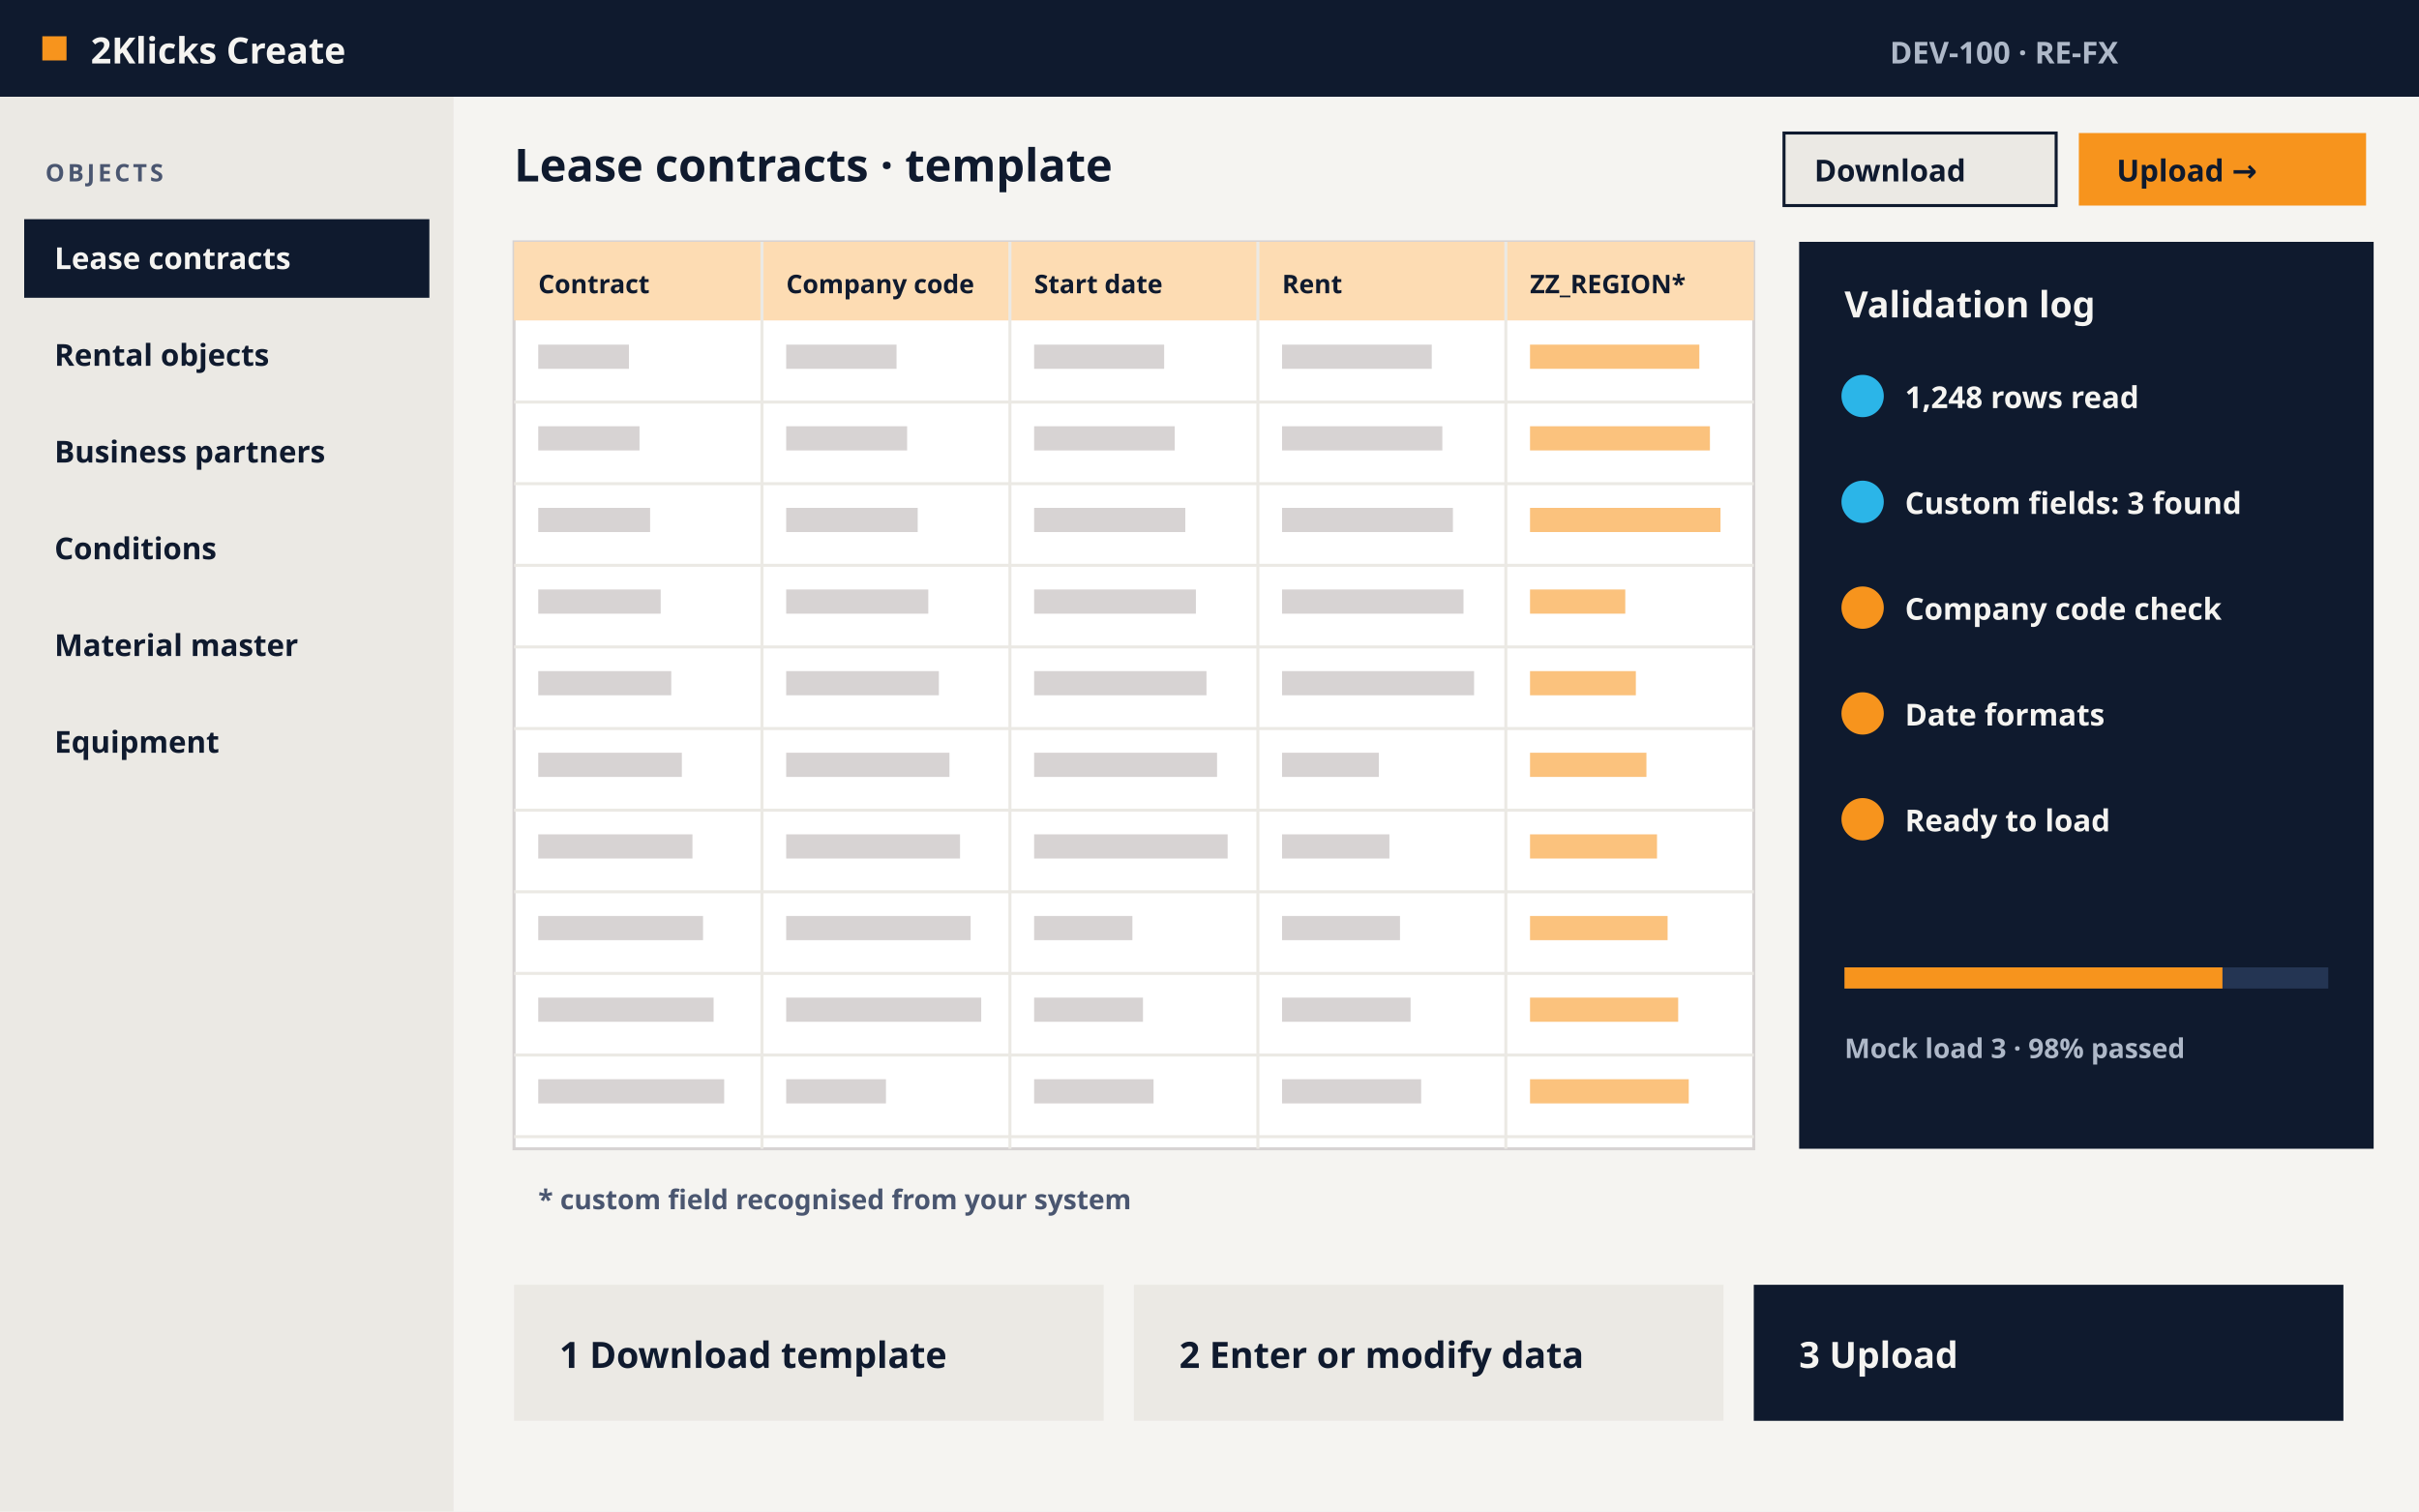
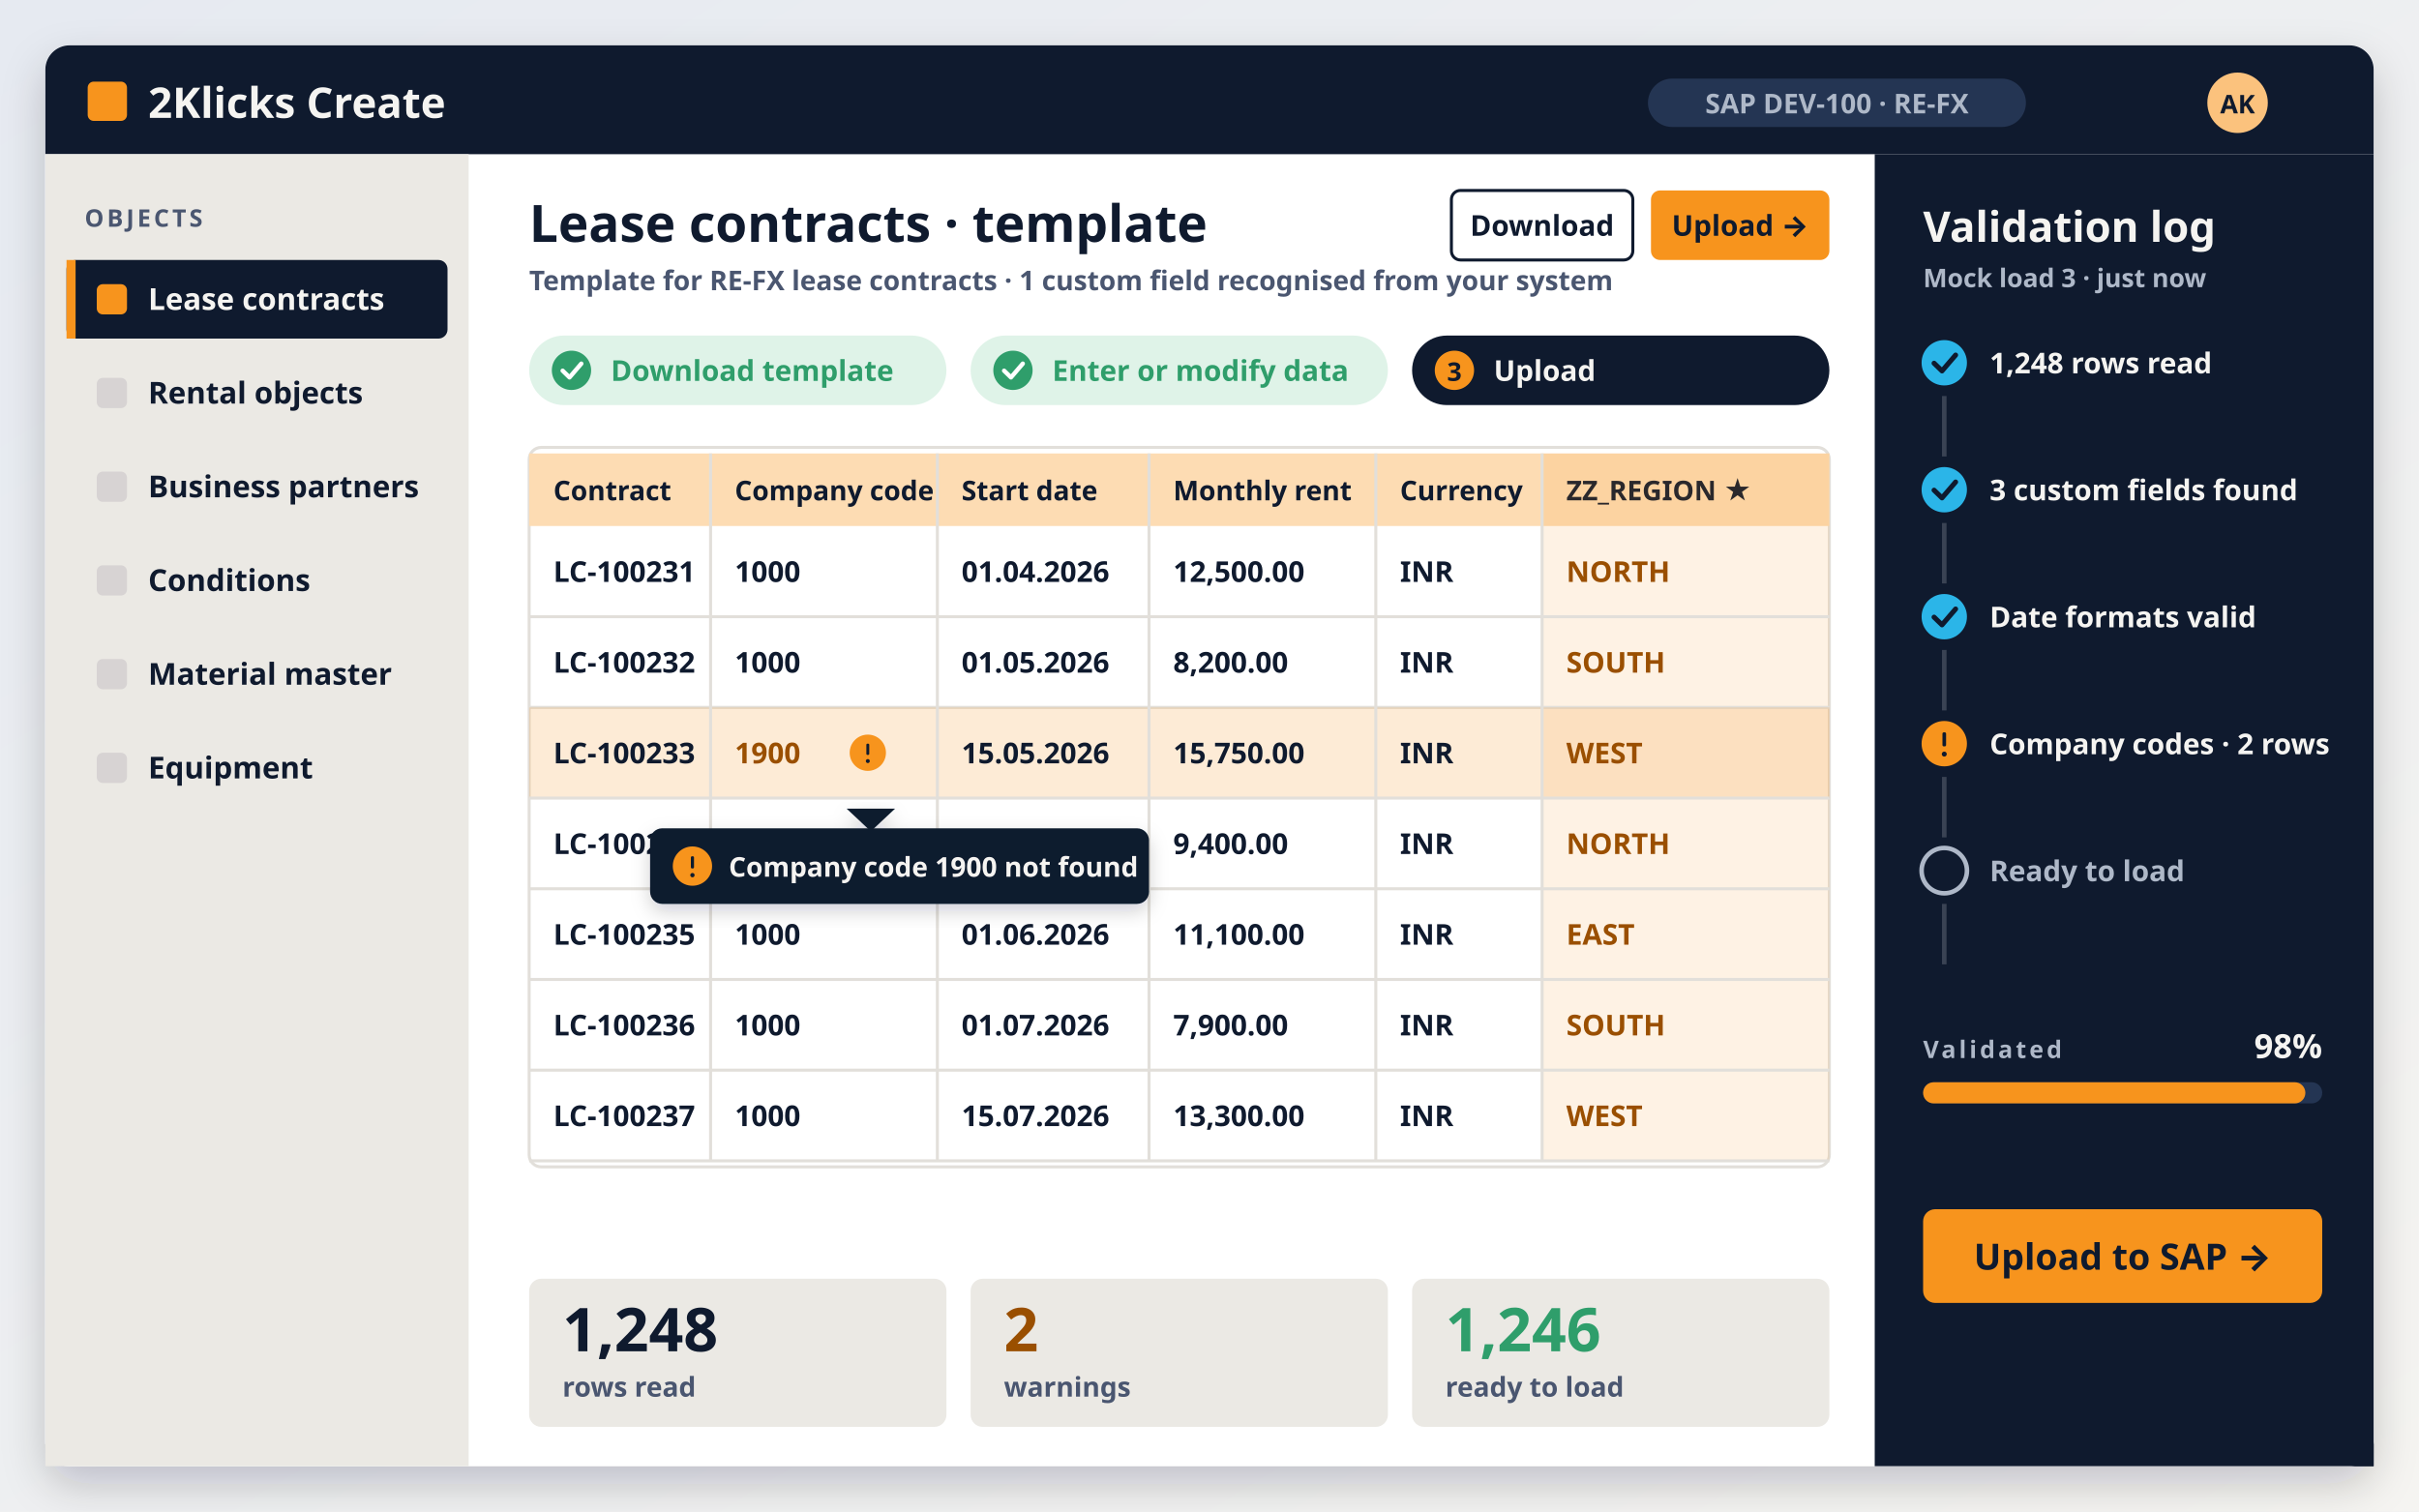
<svg xmlns="http://www.w3.org/2000/svg" viewBox="0 0 1600 1000" width="1600" height="1000">
-   <rect width="1600" height="1000" fill="#f5f4f1" />
-   <rect x="0" y="0" width="1600" height="64" fill="#0f1a2e" />
-   <rect x="28" y="24" width="16" height="16" fill="#f7941d" />
-   <text x="60" y="42" fill="#f5f4f1" font-size="24" font-weight="800" font-family="Archivo, 'Segoe UI', system-ui, sans-serif">2Klicks Create</text>
-   <text x="1250" y="42" fill="#aeb8c8" font-size="20" font-weight="600" font-family="Archivo, 'Segoe UI', system-ui, sans-serif">DEV-100 · RE-FX</text>
-   <rect x="0" y="64" width="300" height="936" fill="#ebe9e4" />
-   <text x="30" y="120" fill="#4a5670" font-size="16" font-weight="700" font-family="Archivo, 'Segoe UI', system-ui, sans-serif" letter-spacing="2">OBJECTS</text>
-   <rect x="16" y="145" width="268" height="52" fill="#0f1a2e" />
-   <text x="36" y="178" fill="#f5f4f1" font-size="20" font-weight="600" font-family="Archivo, 'Segoe UI', system-ui, sans-serif">Lease contracts</text>
-   <rect x="16" y="209" width="268" height="52" fill="#ebe9e4" />
-   <text x="36" y="242" fill="#0f1a2e" font-size="20" font-weight="600" font-family="Archivo, 'Segoe UI', system-ui, sans-serif">Rental objects</text>
-   <rect x="16" y="273" width="268" height="52" fill="#ebe9e4" />
-   <text x="36" y="306" fill="#0f1a2e" font-size="20" font-weight="600" font-family="Archivo, 'Segoe UI', system-ui, sans-serif">Business partners</text>
-   <rect x="16" y="337" width="268" height="52" fill="#ebe9e4" />
-   <text x="36" y="370" fill="#0f1a2e" font-size="20" font-weight="600" font-family="Archivo, 'Segoe UI', system-ui, sans-serif">Conditions</text>
-   <rect x="16" y="401" width="268" height="52" fill="#ebe9e4" />
-   <text x="36" y="434" fill="#0f1a2e" font-size="20" font-weight="600" font-family="Archivo, 'Segoe UI', system-ui, sans-serif">Material master</text>
-   <rect x="16" y="465" width="268" height="52" fill="#ebe9e4" />
-   <text x="36" y="498" fill="#0f1a2e" font-size="20" font-weight="600" font-family="Archivo, 'Segoe UI', system-ui, sans-serif">Equipment</text>
-   <text x="340" y="120" fill="#0f1a2e" font-size="30" font-weight="800" font-family="Archivo, 'Segoe UI', system-ui, sans-serif">Lease contracts · template</text>
-   <rect x="1180" y="88" width="180" height="48" fill="#ebe9e4" stroke="#0f1a2e" stroke-width="2" />
-   <text x="1200" y="120" fill="#0f1a2e" font-size="20" font-weight="700" font-family="Archivo, 'Segoe UI', system-ui, sans-serif">Download</text>
-   <rect x="1375" y="88" width="190" height="48" fill="#f7941d" />
-   <text x="1400" y="120" fill="#0f1a2e" font-size="20" font-weight="800" font-family="Archivo, 'Segoe UI', system-ui, sans-serif">Upload  →</text>
-   <rect x="340" y="160" width="820" height="600" fill="#ffffff" stroke="#d7d3d3" stroke-width="2" />
-   <rect x="340" y="160" width="820" height="52" fill="#fddcb3" />
-   <text x="356" y="194" fill="#0f1a2e" font-size="17" font-weight="800" font-family="Archivo, 'Segoe UI', system-ui, sans-serif">Contract</text>
-   <text x="520" y="194" fill="#0f1a2e" font-size="17" font-weight="800" font-family="Archivo, 'Segoe UI', system-ui, sans-serif">Company code</text>
-   <text x="684" y="194" fill="#0f1a2e" font-size="17" font-weight="800" font-family="Archivo, 'Segoe UI', system-ui, sans-serif">Start date</text>
-   <text x="848" y="194" fill="#0f1a2e" font-size="17" font-weight="800" font-family="Archivo, 'Segoe UI', system-ui, sans-serif">Rent</text>
-   <text x="1012" y="194" fill="#0f1a2e" font-size="17" font-weight="800" font-family="Archivo, 'Segoe UI', system-ui, sans-serif">ZZ_REGION*</text>
-   <line x1="340" y1="266" x2="1160" y2="266" stroke="#ebe9e4" stroke-width="2" />
-   <rect x="356" y="228" width="60" height="16" fill="#d7d3d3" />
-   <rect x="520" y="228" width="73" height="16" fill="#d7d3d3" />
-   <rect x="684" y="228" width="86" height="16" fill="#d7d3d3" />
-   <rect x="848" y="228" width="99" height="16" fill="#d7d3d3" />
-   <rect x="1012" y="228" width="112" height="16" fill="#fbc27d" />
-   <line x1="340" y1="320" x2="1160" y2="320" stroke="#ebe9e4" stroke-width="2" />
-   <rect x="356" y="282" width="67" height="16" fill="#d7d3d3" />
-   <rect x="520" y="282" width="80" height="16" fill="#d7d3d3" />
-   <rect x="684" y="282" width="93" height="16" fill="#d7d3d3" />
-   <rect x="848" y="282" width="106" height="16" fill="#d7d3d3" />
-   <rect x="1012" y="282" width="119" height="16" fill="#fbc27d" />
-   <line x1="340" y1="374" x2="1160" y2="374" stroke="#ebe9e4" stroke-width="2" />
-   <rect x="356" y="336" width="74" height="16" fill="#d7d3d3" />
-   <rect x="520" y="336" width="87" height="16" fill="#d7d3d3" />
-   <rect x="684" y="336" width="100" height="16" fill="#d7d3d3" />
-   <rect x="848" y="336" width="113" height="16" fill="#d7d3d3" />
-   <rect x="1012" y="336" width="126" height="16" fill="#fbc27d" />
-   <line x1="340" y1="428" x2="1160" y2="428" stroke="#ebe9e4" stroke-width="2" />
-   <rect x="356" y="390" width="81" height="16" fill="#d7d3d3" />
-   <rect x="520" y="390" width="94" height="16" fill="#d7d3d3" />
-   <rect x="684" y="390" width="107" height="16" fill="#d7d3d3" />
-   <rect x="848" y="390" width="120" height="16" fill="#d7d3d3" />
-   <rect x="1012" y="390" width="63" height="16" fill="#fbc27d" />
-   <line x1="340" y1="482" x2="1160" y2="482" stroke="#ebe9e4" stroke-width="2" />
-   <rect x="356" y="444" width="88" height="16" fill="#d7d3d3" />
-   <rect x="520" y="444" width="101" height="16" fill="#d7d3d3" />
-   <rect x="684" y="444" width="114" height="16" fill="#d7d3d3" />
-   <rect x="848" y="444" width="127" height="16" fill="#d7d3d3" />
-   <rect x="1012" y="444" width="70" height="16" fill="#fbc27d" />
-   <line x1="340" y1="536" x2="1160" y2="536" stroke="#ebe9e4" stroke-width="2" />
-   <rect x="356" y="498" width="95" height="16" fill="#d7d3d3" />
-   <rect x="520" y="498" width="108" height="16" fill="#d7d3d3" />
-   <rect x="684" y="498" width="121" height="16" fill="#d7d3d3" />
-   <rect x="848" y="498" width="64" height="16" fill="#d7d3d3" />
-   <rect x="1012" y="498" width="77" height="16" fill="#fbc27d" />
-   <line x1="340" y1="590" x2="1160" y2="590" stroke="#ebe9e4" stroke-width="2" />
-   <rect x="356" y="552" width="102" height="16" fill="#d7d3d3" />
-   <rect x="520" y="552" width="115" height="16" fill="#d7d3d3" />
-   <rect x="684" y="552" width="128" height="16" fill="#d7d3d3" />
-   <rect x="848" y="552" width="71" height="16" fill="#d7d3d3" />
-   <rect x="1012" y="552" width="84" height="16" fill="#fbc27d" />
-   <line x1="340" y1="644" x2="1160" y2="644" stroke="#ebe9e4" stroke-width="2" />
-   <rect x="356" y="606" width="109" height="16" fill="#d7d3d3" />
-   <rect x="520" y="606" width="122" height="16" fill="#d7d3d3" />
-   <rect x="684" y="606" width="65" height="16" fill="#d7d3d3" />
-   <rect x="848" y="606" width="78" height="16" fill="#d7d3d3" />
-   <rect x="1012" y="606" width="91" height="16" fill="#fbc27d" />
-   <line x1="340" y1="698" x2="1160" y2="698" stroke="#ebe9e4" stroke-width="2" />
-   <rect x="356" y="660" width="116" height="16" fill="#d7d3d3" />
-   <rect x="520" y="660" width="129" height="16" fill="#d7d3d3" />
-   <rect x="684" y="660" width="72" height="16" fill="#d7d3d3" />
-   <rect x="848" y="660" width="85" height="16" fill="#d7d3d3" />
-   <rect x="1012" y="660" width="98" height="16" fill="#fbc27d" />
-   <line x1="340" y1="752" x2="1160" y2="752" stroke="#ebe9e4" stroke-width="2" />
-   <rect x="356" y="714" width="123" height="16" fill="#d7d3d3" />
-   <rect x="520" y="714" width="66" height="16" fill="#d7d3d3" />
-   <rect x="684" y="714" width="79" height="16" fill="#d7d3d3" />
-   <rect x="848" y="714" width="92" height="16" fill="#d7d3d3" />
-   <rect x="1012" y="714" width="105" height="16" fill="#fbc27d" />
-   <line x1="504" y1="160" x2="504" y2="760" stroke="#ebe9e4" stroke-width="2" />
-   <line x1="668" y1="160" x2="668" y2="760" stroke="#ebe9e4" stroke-width="2" />
-   <line x1="832" y1="160" x2="832" y2="760" stroke="#ebe9e4" stroke-width="2" />
-   <line x1="996" y1="160" x2="996" y2="760" stroke="#ebe9e4" stroke-width="2" />
-   <text x="356" y="800" fill="#4a5670" font-size="18" font-weight="600" font-family="Archivo, 'Segoe UI', system-ui, sans-serif">* custom field recognised from your system</text>
-   <rect x="1190" y="160" width="380" height="600" fill="#0f1a2e" />
-   <text x="1220" y="210" fill="#f5f4f1" font-size="24" font-weight="800" font-family="Archivo, 'Segoe UI', system-ui, sans-serif">Validation log</text>
-   <circle cx="1232" cy="262" r="14" fill="#2bb5e8" />
-   <text x="1260" y="270" fill="#f5f4f1" font-size="20" font-weight="600" font-family="Archivo, 'Segoe UI', system-ui, sans-serif">1,248 rows read</text>
-   <circle cx="1232" cy="332" r="14" fill="#2bb5e8" />
-   <text x="1260" y="340" fill="#f5f4f1" font-size="20" font-weight="600" font-family="Archivo, 'Segoe UI', system-ui, sans-serif">Custom fields: 3 found</text>
-   <circle cx="1232" cy="402" r="14" fill="#f7941d" />
-   <text x="1260" y="410" fill="#f5f4f1" font-size="20" font-weight="600" font-family="Archivo, 'Segoe UI', system-ui, sans-serif">Company code check</text>
-   <circle cx="1232" cy="472" r="14" fill="#f7941d" />
-   <text x="1260" y="480" fill="#f5f4f1" font-size="20" font-weight="600" font-family="Archivo, 'Segoe UI', system-ui, sans-serif">Date formats</text>
-   <circle cx="1232" cy="542" r="14" fill="#f7941d" />
-   <text x="1260" y="550" fill="#f5f4f1" font-size="20" font-weight="600" font-family="Archivo, 'Segoe UI', system-ui, sans-serif">Ready to load</text>
-   <rect x="1220" y="640" width="320" height="14" fill="#243553" />
-   <rect x="1220" y="640" width="250" height="14" fill="#f7941d" />
-   <text x="1220" y="700" fill="#aeb8c8" font-size="18" font-weight="600" font-family="Archivo, 'Segoe UI', system-ui, sans-serif">Mock load 3 · 98% passed</text>
-   <rect x="340" y="850" width="390" height="90" fill="#ebe9e4" />
-   <text x="370" y="905" fill="#0f1a2e" font-size="24" font-weight="800" font-family="Archivo, 'Segoe UI', system-ui, sans-serif">1  Download template</text>
-   <rect x="750" y="850" width="390" height="90" fill="#ebe9e4" />
-   <text x="780" y="905" fill="#0f1a2e" font-size="24" font-weight="800" font-family="Archivo, 'Segoe UI', system-ui, sans-serif">2  Enter or modify data</text>
-   <rect x="1160" y="850" width="390" height="90" fill="#0f1a2e" />
-   <text x="1190" y="905" fill="#f5f4f1" font-size="24" font-weight="800" font-family="Archivo, 'Segoe UI', system-ui, sans-serif">3  Upload</text>
+   <defs>
+     <filter id="sh" x="-15%" y="-15%" width="130%" height="140%">
+       <feDropShadow dx="0" dy="12" stdDeviation="14" flood-color="#0f1a2e" flood-opacity="0.2" />
+     </filter>
+     <filter id="sh2" x="-15%" y="-15%" width="130%" height="140%">
+       <feDropShadow dx="0" dy="5" stdDeviation="6" flood-color="#0f1a2e" flood-opacity="0.18" />
+     </filter>
+     <filter id="glow" x="-50%" y="-50%" width="200%" height="200%">
+       <feGaussianBlur stdDeviation="10" />
+     </filter>
+     <linearGradient id="g1" x1="0" y1="0" x2="1" y2="1">
+       <stop offset="0" stop-color="#e6eaf1" />
+       <stop offset="1" stop-color="#f5f4f1" />
+     </linearGradient>
+   </defs>
+   <rect width="1600" height="1000" fill="url(#g1)" />
+   <g filter="url(#sh)">
+     <rect x="30" y="30" width="1540" height="940" rx="16" fill="#ffffff" />
+   </g>
+   <path d="M30,102 V46 a16,16 0 0 1 16,-16 h1508 a16,16 0 0 1 16,16 V102 Z" fill="#0f1a2e" />
+   <rect x="58" y="54" width="26" height="26" rx="4" fill="#f7941d" />
+   <text x="98" y="78" fill="#f5f4f1" font-size="28" font-weight="800" font-family="Archivo, 'Segoe UI', system-ui, -apple-system, sans-serif">2Klicks Create</text>
+   <rect x="1090" y="52" width="250" height="32" rx="16" fill="#243553" />
+   <text x="1215" y="75" fill="#aeb8c8" font-size="18" font-weight="700" font-family="Archivo, 'Segoe UI', system-ui, -apple-system, sans-serif" text-anchor="middle">SAP DEV-100 · RE-FX</text>
+   <circle cx="1480" cy="68" r="20" fill="#fbc27d" />
+   <text x="1480" y="75" fill="#0f1a2e" font-size="17" font-weight="800" font-family="Archivo, 'Segoe UI', system-ui, -apple-system, sans-serif" text-anchor="middle">AK</text>
+   <text x="1425" y="75" fill="#ffffff" font-size="1" font-weight="700" font-family="Archivo, 'Segoe UI', system-ui, -apple-system, sans-serif" />
+   <rect x="30" y="102" width="280" height="868" fill="#ebe9e4" rx="0" />
+   <text x="56" y="150" fill="#4a5670" font-size="16" font-weight="700" font-family="Archivo, 'Segoe UI', system-ui, -apple-system, sans-serif" letter-spacing="2">OBJECTS</text>
+   <rect x="44" y="172" width="252" height="52" rx="6" fill="#0f1a2e" />
+   <rect x="44" y="172" width="6" height="52" fill="#f7941d" />
+   <rect x="64" y="188" width="20" height="20" rx="4" fill="#f7941d" />
+   <text x="98" y="205" fill="#f5f4f1" font-size="20" font-weight="600" font-family="Archivo, 'Segoe UI', system-ui, -apple-system, sans-serif">Lease contracts</text>
+   <rect x="64" y="250" width="20" height="20" rx="4" fill="#d7d3d3" />
+   <text x="98" y="267" fill="#0f1a2e" font-size="20" font-weight="600" font-family="Archivo, 'Segoe UI', system-ui, -apple-system, sans-serif">Rental objects</text>
+   <rect x="64" y="312" width="20" height="20" rx="4" fill="#d7d3d3" />
+   <text x="98" y="329" fill="#0f1a2e" font-size="20" font-weight="600" font-family="Archivo, 'Segoe UI', system-ui, -apple-system, sans-serif">Business partners</text>
+   <rect x="64" y="374" width="20" height="20" rx="4" fill="#d7d3d3" />
+   <text x="98" y="391" fill="#0f1a2e" font-size="20" font-weight="600" font-family="Archivo, 'Segoe UI', system-ui, -apple-system, sans-serif">Conditions</text>
+   <rect x="64" y="436" width="20" height="20" rx="4" fill="#d7d3d3" />
+   <text x="98" y="453" fill="#0f1a2e" font-size="20" font-weight="600" font-family="Archivo, 'Segoe UI', system-ui, -apple-system, sans-serif">Material master</text>
+   <rect x="64" y="498" width="20" height="20" rx="4" fill="#d7d3d3" />
+   <text x="98" y="515" fill="#0f1a2e" font-size="20" font-weight="600" font-family="Archivo, 'Segoe UI', system-ui, -apple-system, sans-serif">Equipment</text>
+   <text x="350" y="160" fill="#0f1a2e" font-size="34" font-weight="800" font-family="Archivo, 'Segoe UI', system-ui, -apple-system, sans-serif">Lease contracts · template</text>
+   <text x="350" y="192" fill="#4a5670" font-size="18" font-weight="600" font-family="Archivo, 'Segoe UI', system-ui, -apple-system, sans-serif">Template for RE-FX lease contracts · 1 custom field recognised from your system</text>
+   <rect x="960" y="126" width="120" height="46" rx="6" fill="#ffffff" stroke="#0f1a2e" stroke-width="2" />
+   <text x="1020" y="156" fill="#0f1a2e" font-size="19" font-weight="700" font-family="Archivo, 'Segoe UI', system-ui, -apple-system, sans-serif" text-anchor="middle">Download</text>
+   <rect x="1092" y="126" width="118" height="46" rx="6" fill="#f7941d" />
+   <text x="1151" y="156" fill="#0f1a2e" font-size="19" font-weight="800" font-family="Archivo, 'Segoe UI', system-ui, -apple-system, sans-serif" text-anchor="middle">Upload →</text>
+   <rect x="350" y="222" width="276" height="46" rx="23" fill="#dff3e8" />
+   <circle cx="378" cy="245" r="13" fill="#2f9e6b" />
+   <polyline points="372.15,245.26 376.7,249.68 384.5,240.58" fill="none" stroke="#ffffff" stroke-width="2.86" stroke-linecap="round" stroke-linejoin="round" />
+   <text x="404" y="252" fill="#2f9e6b" font-size="19" font-weight="700" font-family="Archivo, 'Segoe UI', system-ui, -apple-system, sans-serif">Download template</text>
+   <rect x="642" y="222" width="276" height="46" rx="23" fill="#dff3e8" />
+   <circle cx="670" cy="245" r="13" fill="#2f9e6b" />
+   <polyline points="664.15,245.26 668.7,249.68 676.5,240.58" fill="none" stroke="#ffffff" stroke-width="2.86" stroke-linecap="round" stroke-linejoin="round" />
+   <text x="696" y="252" fill="#2f9e6b" font-size="19" font-weight="700" font-family="Archivo, 'Segoe UI', system-ui, -apple-system, sans-serif">Enter or modify data</text>
+   <rect x="934" y="222" width="276" height="46" rx="23" fill="#0f1a2e" />
+   <circle cx="962" cy="245" r="13" fill="#f7941d" />
+   <text x="962" y="252" fill="#0f1a2e" font-size="17" font-weight="800" font-family="Archivo, 'Segoe UI', system-ui, -apple-system, sans-serif" text-anchor="middle">3</text>
+   <text x="988" y="252" fill="#f5f4f1" font-size="19" font-weight="700" font-family="Archivo, 'Segoe UI', system-ui, -apple-system, sans-serif">Upload</text>
+   <rect x="350" y="296" width="860" height="476" rx="8" fill="#ffffff" stroke="#e2dfda" stroke-width="2" />
+   <rect x="350" y="300" width="860" height="48" fill="#fddcb3" />
+   <text x="366" y="331" fill="#0f1a2e" font-size="18" font-weight="800" font-family="Archivo, 'Segoe UI', system-ui, -apple-system, sans-serif">Contract</text>
+   <text x="486" y="331" fill="#0f1a2e" font-size="18" font-weight="800" font-family="Archivo, 'Segoe UI', system-ui, -apple-system, sans-serif">Company code</text>
+   <text x="636" y="331" fill="#0f1a2e" font-size="18" font-weight="800" font-family="Archivo, 'Segoe UI', system-ui, -apple-system, sans-serif">Start date</text>
+   <text x="776" y="331" fill="#0f1a2e" font-size="18" font-weight="800" font-family="Archivo, 'Segoe UI', system-ui, -apple-system, sans-serif">Monthly rent</text>
+   <text x="926" y="331" fill="#0f1a2e" font-size="18" font-weight="800" font-family="Archivo, 'Segoe UI', system-ui, -apple-system, sans-serif">Currency</text>
+   <text x="1036" y="331" fill="#0f1a2e" font-size="18" font-weight="800" font-family="Archivo, 'Segoe UI', system-ui, -apple-system, sans-serif">ZZ_REGION ★</text>
+   <rect x="1020" y="300" width="190" height="468" fill="rgba(247,148,29,0.12)" />
+   <line x1="350" y1="408" x2="1210" y2="408" stroke="#e2dfda" stroke-width="2" />
+   <text x="366" y="385" fill="#0f1a2e" font-size="19" font-weight="600" font-family="Archivo, 'Segoe UI', system-ui, -apple-system, sans-serif">LC-100231</text>
+   <text x="486" y="385" fill="#0f1a2e" font-size="19" font-weight="600" font-family="Archivo, 'Segoe UI', system-ui, -apple-system, sans-serif">1000</text>
+   <text x="636" y="385" fill="#0f1a2e" font-size="19" font-weight="600" font-family="Archivo, 'Segoe UI', system-ui, -apple-system, sans-serif">01.04.2026</text>
+   <text x="776" y="385" fill="#0f1a2e" font-size="19" font-weight="600" font-family="Archivo, 'Segoe UI', system-ui, -apple-system, sans-serif">12,500.00</text>
+   <text x="926" y="385" fill="#0f1a2e" font-size="19" font-weight="600" font-family="Archivo, 'Segoe UI', system-ui, -apple-system, sans-serif">INR</text>
+   <text x="1036" y="385" fill="#9a4f00" font-size="19" font-weight="800" font-family="Archivo, 'Segoe UI', system-ui, -apple-system, sans-serif">NORTH</text>
+   <line x1="350" y1="468" x2="1210" y2="468" stroke="#e2dfda" stroke-width="2" />
+   <text x="366" y="445" fill="#0f1a2e" font-size="19" font-weight="600" font-family="Archivo, 'Segoe UI', system-ui, -apple-system, sans-serif">LC-100232</text>
+   <text x="486" y="445" fill="#0f1a2e" font-size="19" font-weight="600" font-family="Archivo, 'Segoe UI', system-ui, -apple-system, sans-serif">1000</text>
+   <text x="636" y="445" fill="#0f1a2e" font-size="19" font-weight="600" font-family="Archivo, 'Segoe UI', system-ui, -apple-system, sans-serif">01.05.2026</text>
+   <text x="776" y="445" fill="#0f1a2e" font-size="19" font-weight="600" font-family="Archivo, 'Segoe UI', system-ui, -apple-system, sans-serif">8,200.00</text>
+   <text x="926" y="445" fill="#0f1a2e" font-size="19" font-weight="600" font-family="Archivo, 'Segoe UI', system-ui, -apple-system, sans-serif">INR</text>
+   <text x="1036" y="445" fill="#9a4f00" font-size="19" font-weight="800" font-family="Archivo, 'Segoe UI', system-ui, -apple-system, sans-serif">SOUTH</text>
+   <rect x="350" y="468" width="860" height="60" fill="rgba(247,148,29,0.18)" />
+   <line x1="350" y1="528" x2="1210" y2="528" stroke="#e2dfda" stroke-width="2" />
+   <text x="366" y="505" fill="#0f1a2e" font-size="19" font-weight="600" font-family="Archivo, 'Segoe UI', system-ui, -apple-system, sans-serif">LC-100233</text>
+   <text x="486" y="505" fill="#9a4f00" font-size="19" font-weight="800" font-family="Archivo, 'Segoe UI', system-ui, -apple-system, sans-serif">1900</text>
+   <text x="636" y="505" fill="#0f1a2e" font-size="19" font-weight="600" font-family="Archivo, 'Segoe UI', system-ui, -apple-system, sans-serif">15.05.2026</text>
+   <text x="776" y="505" fill="#0f1a2e" font-size="19" font-weight="600" font-family="Archivo, 'Segoe UI', system-ui, -apple-system, sans-serif">15,750.00</text>
+   <text x="926" y="505" fill="#0f1a2e" font-size="19" font-weight="600" font-family="Archivo, 'Segoe UI', system-ui, -apple-system, sans-serif">INR</text>
+   <text x="1036" y="505" fill="#9a4f00" font-size="19" font-weight="800" font-family="Archivo, 'Segoe UI', system-ui, -apple-system, sans-serif">WEST</text>
+   <circle cx="574" cy="498" r="12" fill="#f7941d" />
+   <rect x="573.04" y="492" width="1.92" height="7.44" fill="#0f1a2e" rx="0.72" />
+   <circle cx="574" cy="503.52" r="1.32" fill="#0f1a2e" />
+   <line x1="350" y1="588" x2="1210" y2="588" stroke="#e2dfda" stroke-width="2" />
+   <text x="366" y="565" fill="#0f1a2e" font-size="19" font-weight="600" font-family="Archivo, 'Segoe UI', system-ui, -apple-system, sans-serif">LC-100234</text>
+   <text x="486" y="565" fill="#0f1a2e" font-size="19" font-weight="600" font-family="Archivo, 'Segoe UI', system-ui, -apple-system, sans-serif">1000</text>
+   <text x="636" y="565" fill="#0f1a2e" font-size="19" font-weight="600" font-family="Archivo, 'Segoe UI', system-ui, -apple-system, sans-serif">01.06.2026</text>
+   <text x="776" y="565" fill="#0f1a2e" font-size="19" font-weight="600" font-family="Archivo, 'Segoe UI', system-ui, -apple-system, sans-serif">9,400.00</text>
+   <text x="926" y="565" fill="#0f1a2e" font-size="19" font-weight="600" font-family="Archivo, 'Segoe UI', system-ui, -apple-system, sans-serif">INR</text>
+   <text x="1036" y="565" fill="#9a4f00" font-size="19" font-weight="800" font-family="Archivo, 'Segoe UI', system-ui, -apple-system, sans-serif">NORTH</text>
+   <line x1="350" y1="648" x2="1210" y2="648" stroke="#e2dfda" stroke-width="2" />
+   <text x="366" y="625" fill="#0f1a2e" font-size="19" font-weight="600" font-family="Archivo, 'Segoe UI', system-ui, -apple-system, sans-serif">LC-100235</text>
+   <text x="486" y="625" fill="#0f1a2e" font-size="19" font-weight="600" font-family="Archivo, 'Segoe UI', system-ui, -apple-system, sans-serif">1000</text>
+   <text x="636" y="625" fill="#0f1a2e" font-size="19" font-weight="600" font-family="Archivo, 'Segoe UI', system-ui, -apple-system, sans-serif">01.06.2026</text>
+   <text x="776" y="625" fill="#0f1a2e" font-size="19" font-weight="600" font-family="Archivo, 'Segoe UI', system-ui, -apple-system, sans-serif">11,100.00</text>
+   <text x="926" y="625" fill="#0f1a2e" font-size="19" font-weight="600" font-family="Archivo, 'Segoe UI', system-ui, -apple-system, sans-serif">INR</text>
+   <text x="1036" y="625" fill="#9a4f00" font-size="19" font-weight="800" font-family="Archivo, 'Segoe UI', system-ui, -apple-system, sans-serif">EAST</text>
+   <line x1="350" y1="708" x2="1210" y2="708" stroke="#e2dfda" stroke-width="2" />
+   <text x="366" y="685" fill="#0f1a2e" font-size="19" font-weight="600" font-family="Archivo, 'Segoe UI', system-ui, -apple-system, sans-serif">LC-100236</text>
+   <text x="486" y="685" fill="#0f1a2e" font-size="19" font-weight="600" font-family="Archivo, 'Segoe UI', system-ui, -apple-system, sans-serif">1000</text>
+   <text x="636" y="685" fill="#0f1a2e" font-size="19" font-weight="600" font-family="Archivo, 'Segoe UI', system-ui, -apple-system, sans-serif">01.07.2026</text>
+   <text x="776" y="685" fill="#0f1a2e" font-size="19" font-weight="600" font-family="Archivo, 'Segoe UI', system-ui, -apple-system, sans-serif">7,900.00</text>
+   <text x="926" y="685" fill="#0f1a2e" font-size="19" font-weight="600" font-family="Archivo, 'Segoe UI', system-ui, -apple-system, sans-serif">INR</text>
+   <text x="1036" y="685" fill="#9a4f00" font-size="19" font-weight="800" font-family="Archivo, 'Segoe UI', system-ui, -apple-system, sans-serif">SOUTH</text>
+   <line x1="350" y1="768" x2="1210" y2="768" stroke="#e2dfda" stroke-width="2" />
+   <text x="366" y="745" fill="#0f1a2e" font-size="19" font-weight="600" font-family="Archivo, 'Segoe UI', system-ui, -apple-system, sans-serif">LC-100237</text>
+   <text x="486" y="745" fill="#0f1a2e" font-size="19" font-weight="600" font-family="Archivo, 'Segoe UI', system-ui, -apple-system, sans-serif">1000</text>
+   <text x="636" y="745" fill="#0f1a2e" font-size="19" font-weight="600" font-family="Archivo, 'Segoe UI', system-ui, -apple-system, sans-serif">15.07.2026</text>
+   <text x="776" y="745" fill="#0f1a2e" font-size="19" font-weight="600" font-family="Archivo, 'Segoe UI', system-ui, -apple-system, sans-serif">13,300.00</text>
+   <text x="926" y="745" fill="#0f1a2e" font-size="19" font-weight="600" font-family="Archivo, 'Segoe UI', system-ui, -apple-system, sans-serif">INR</text>
+   <text x="1036" y="745" fill="#9a4f00" font-size="19" font-weight="800" font-family="Archivo, 'Segoe UI', system-ui, -apple-system, sans-serif">WEST</text>
+   <line x1="470" y1="300" x2="470" y2="768" stroke="#e2dfda" stroke-width="2" />
+   <line x1="620" y1="300" x2="620" y2="768" stroke="#e2dfda" stroke-width="2" />
+   <line x1="760" y1="300" x2="760" y2="768" stroke="#e2dfda" stroke-width="2" />
+   <line x1="910" y1="300" x2="910" y2="768" stroke="#e2dfda" stroke-width="2" />
+   <line x1="1020" y1="300" x2="1020" y2="768" stroke="#e2dfda" stroke-width="2" />
+   <g filter="url(#sh2)">
+     <polygon points="560,535 576,550 592,535" fill="#0f1a2e" />
+     <rect x="430" y="548" width="330" height="50" rx="8" fill="#0f1a2e" />
+     <circle cx="458" cy="573" r="13" fill="#f7941d" />
+     <rect x="456.96" y="566.5" width="2.08" height="8.06" fill="#0f1a2e" rx="0.78" />
+     <circle cx="458" cy="578.98" r="1.43" fill="#0f1a2e" />
+     <text x="482" y="580" fill="#f5f4f1" font-size="18" font-weight="700" font-family="Archivo, 'Segoe UI', system-ui, -apple-system, sans-serif">Company code 1900 not found</text>
+   </g>
+   <rect x="350" y="846" width="276" height="98" rx="8" fill="#ebe9e4" />
+   <text x="372" y="894" fill="#0f1a2e" font-size="40" font-weight="800" font-family="Archivo, 'Segoe UI', system-ui, -apple-system, sans-serif">1,248</text>
+   <text x="372" y="924" fill="#4a5670" font-size="18" font-weight="600" font-family="Archivo, 'Segoe UI', system-ui, -apple-system, sans-serif">rows read</text>
+   <rect x="642" y="846" width="276" height="98" rx="8" fill="#ebe9e4" />
+   <text x="664" y="894" fill="#9a4f00" font-size="40" font-weight="800" font-family="Archivo, 'Segoe UI', system-ui, -apple-system, sans-serif">2</text>
+   <text x="664" y="924" fill="#4a5670" font-size="18" font-weight="600" font-family="Archivo, 'Segoe UI', system-ui, -apple-system, sans-serif">warnings</text>
+   <rect x="934" y="846" width="276" height="98" rx="8" fill="#ebe9e4" />
+   <text x="956" y="894" fill="#2f9e6b" font-size="40" font-weight="800" font-family="Archivo, 'Segoe UI', system-ui, -apple-system, sans-serif">1,246</text>
+   <text x="956" y="924" fill="#4a5670" font-size="18" font-weight="600" font-family="Archivo, 'Segoe UI', system-ui, -apple-system, sans-serif">ready to load</text>
+   <rect x="1240" y="102" width="330" height="868" rx="0" fill="#0f1a2e" />
+   <path d="M1240,970 H1554 a16,16 0 0 0 16,-16 V970 Z" fill="#0f1a2e" />
+   <text x="1272" y="160" fill="#f5f4f1" font-size="28" font-weight="800" font-family="Archivo, 'Segoe UI', system-ui, -apple-system, sans-serif">Validation log</text>
+   <text x="1272" y="190" fill="#aeb8c8" font-size="17" font-weight="600" font-family="Archivo, 'Segoe UI', system-ui, -apple-system, sans-serif">Mock load 3 · just now</text>
+   <line x1="1286" y1="262" x2="1286" y2="302" stroke="rgba(255,255,255,0.18)" stroke-width="3" />
+   <circle cx="1286" cy="240" r="15" fill="#2bb5e8" />
+   <polyline points="1279.25,240.3 1284.5,245.4 1293.5,234.9" fill="none" stroke="#0f1a2e" stroke-width="3.3" stroke-linecap="round" stroke-linejoin="round" />
+   <text x="1316" y="247" fill="#f5f4f1" font-size="19" font-weight="600" font-family="Archivo, 'Segoe UI', system-ui, -apple-system, sans-serif">1,248 rows read</text>
+   <line x1="1286" y1="346" x2="1286" y2="386" stroke="rgba(255,255,255,0.18)" stroke-width="3" />
+   <circle cx="1286" cy="324" r="15" fill="#2bb5e8" />
+   <polyline points="1279.25,324.3 1284.5,329.4 1293.5,318.9" fill="none" stroke="#0f1a2e" stroke-width="3.3" stroke-linecap="round" stroke-linejoin="round" />
+   <text x="1316" y="331" fill="#f5f4f1" font-size="19" font-weight="600" font-family="Archivo, 'Segoe UI', system-ui, -apple-system, sans-serif">3 custom fields found</text>
+   <line x1="1286" y1="430" x2="1286" y2="470" stroke="rgba(255,255,255,0.18)" stroke-width="3" />
+   <circle cx="1286" cy="408" r="15" fill="#2bb5e8" />
+   <polyline points="1279.25,408.3 1284.5,413.4 1293.5,402.9" fill="none" stroke="#0f1a2e" stroke-width="3.3" stroke-linecap="round" stroke-linejoin="round" />
+   <text x="1316" y="415" fill="#f5f4f1" font-size="19" font-weight="600" font-family="Archivo, 'Segoe UI', system-ui, -apple-system, sans-serif">Date formats valid</text>
+   <line x1="1286" y1="514" x2="1286" y2="554" stroke="rgba(255,255,255,0.18)" stroke-width="3" />
+   <circle cx="1286" cy="492" r="15" fill="#f7941d" />
+   <rect x="1284.8" y="484.5" width="2.4" height="9.3" fill="#0f1a2e" rx="0.9" />
+   <circle cx="1286" cy="498.9" r="1.65" fill="#0f1a2e" />
+   <text x="1316" y="499" fill="#f5f4f1" font-size="19" font-weight="600" font-family="Archivo, 'Segoe UI', system-ui, -apple-system, sans-serif">Company codes · 2 rows</text>
+   <line x1="1286" y1="598" x2="1286" y2="638" stroke="rgba(255,255,255,0.18)" stroke-width="3" />
+   <circle cx="1286" cy="576" r="15" fill="none" stroke="#aeb8c8" stroke-width="3" />
+   <text x="1316" y="583" fill="#aeb8c8" font-size="19" font-weight="600" font-family="Archivo, 'Segoe UI', system-ui, -apple-system, sans-serif">Ready to load</text>
+   <text x="1272" y="700" fill="#aeb8c8" font-size="16" font-weight="700" font-family="Archivo, 'Segoe UI', system-ui, -apple-system, sans-serif" letter-spacing="2">Validated</text>
+   <text x="1536" y="700" fill="#f5f4f1" font-size="22" font-weight="800" font-family="Archivo, 'Segoe UI', system-ui, -apple-system, sans-serif" text-anchor="end">98%</text>
+   <rect x="1272" y="716" width="264" height="14" rx="7" fill="#243553" />
+   <rect x="1272" y="716" width="252.84" height="14" rx="7" fill="#f7941d" />
+   <rect x="1272" y="800" width="264" height="62" rx="8" fill="#f7941d" />
+   <text x="1404" y="840" fill="#0f1a2e" font-size="24" font-weight="800" font-family="Archivo, 'Segoe UI', system-ui, -apple-system, sans-serif" text-anchor="middle">Upload to SAP  →</text>
</svg>
